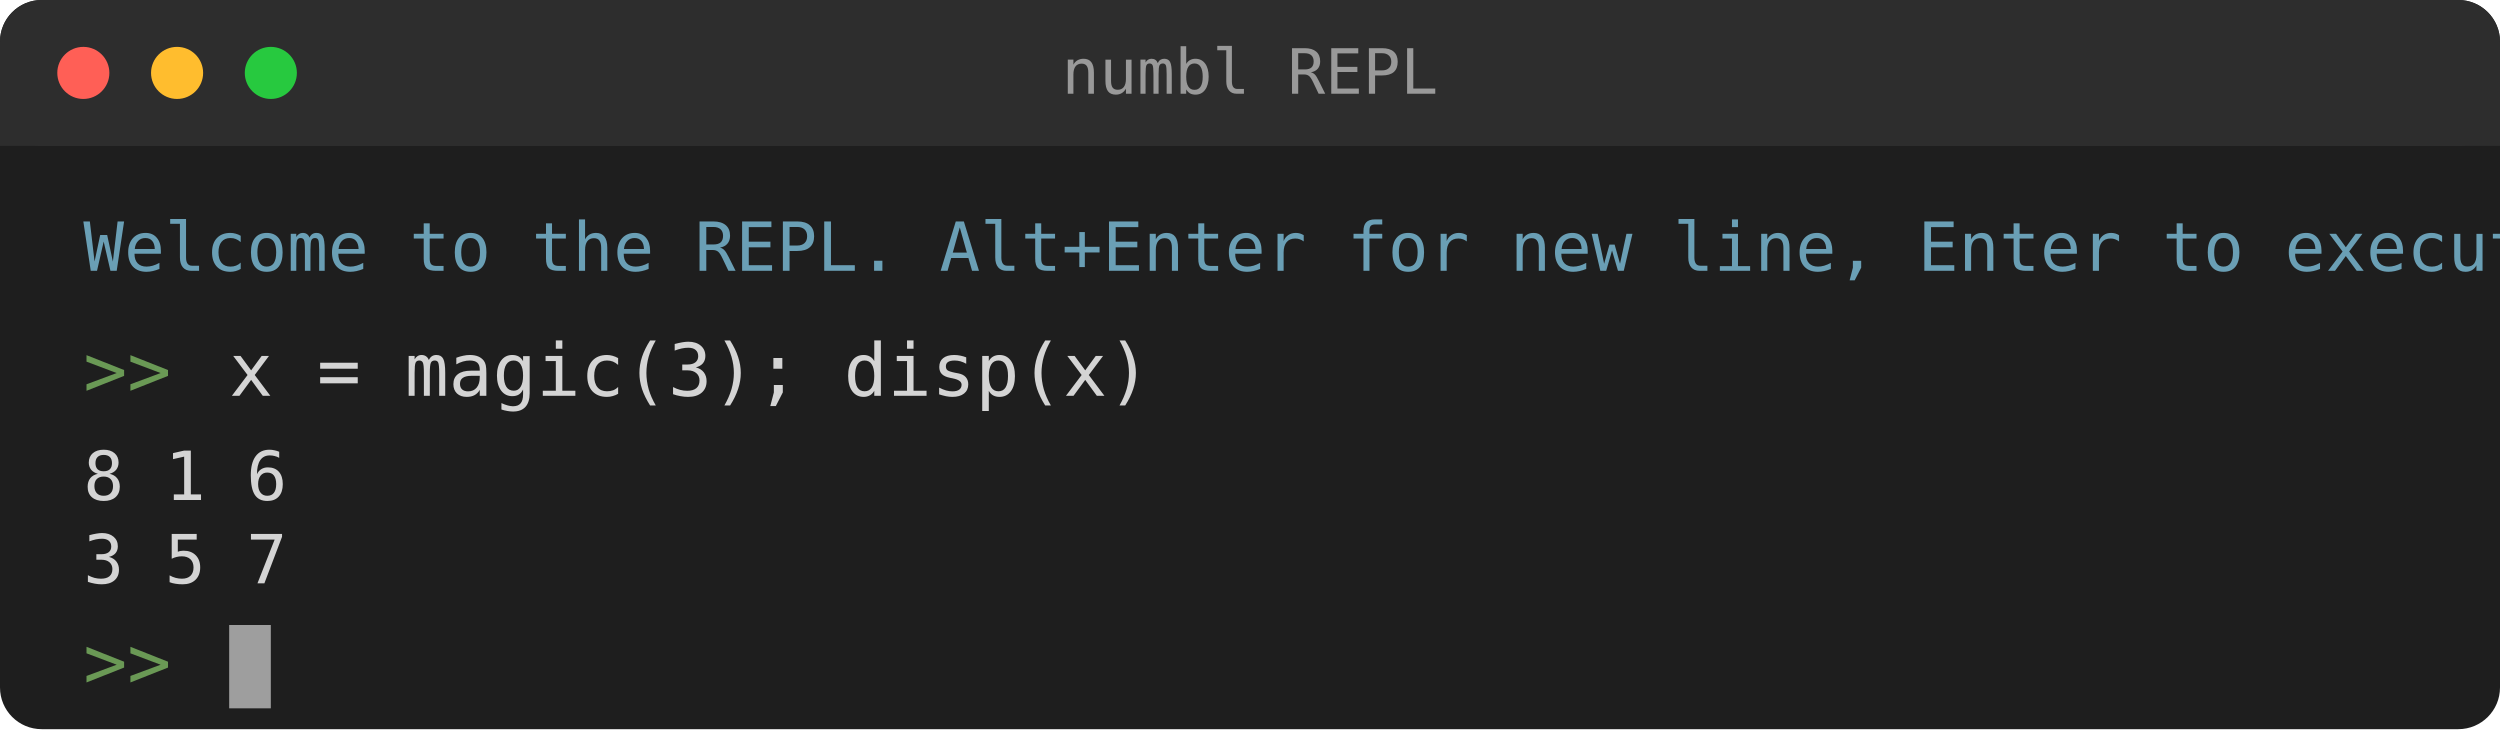
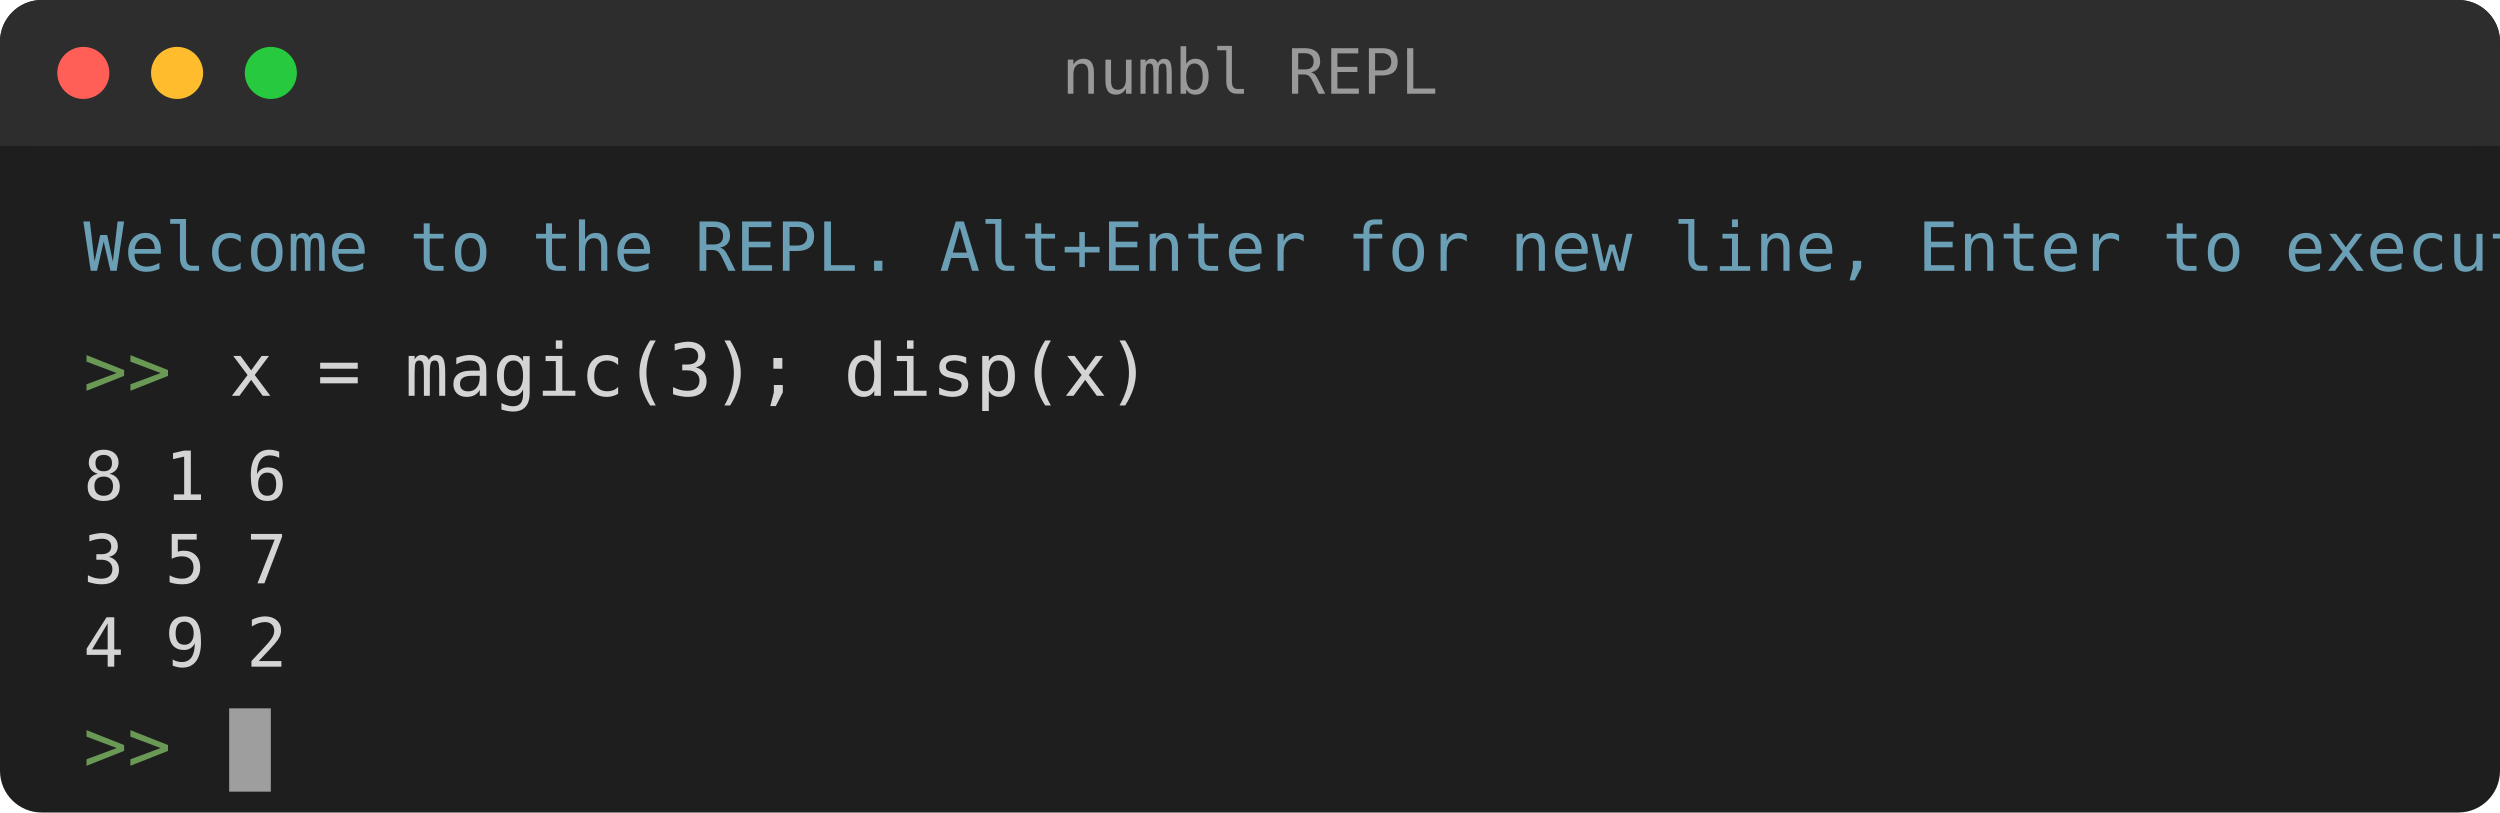
- <svg xmlns="http://www.w3.org/2000/svg" width="480" height="140" viewBox="0 0 480 140">
-   <rect width="480" height="140" rx="8" fill="#1e1e1e" />
+ <svg xmlns="http://www.w3.org/2000/svg" width="480" height="156" viewBox="0 0 480 156">
+   <rect width="480" height="156" rx="8" fill="#1e1e1e" />
  <rect width="480" height="28" rx="8" fill="#2d2d2d" />
  <rect y="20" width="480" height="8" fill="#2d2d2d" />
  <circle cx="16" cy="14" r="5" fill="#ff5f56" />
  <circle cx="34" cy="14" r="5" fill="#ffbd2e" />
  <circle cx="52" cy="14" r="5" fill="#27c93f" />
  <text x="240" y="18" text-anchor="middle" fill="#999" font-family="monospace" font-size="12">numbl REPL</text>
  <text x="16" y="52" fill="#6a9fb5" font-family="monospace" font-size="13">Welcome to the REPL. Alt+Enter for new line, Enter to execute.</text>
  <text x="16" y="76" fill="#6a9955" font-family="monospace" font-size="14">&gt;&gt;</text>
  <text x="44" y="76" fill="#d4d4d4" font-family="monospace" font-size="14">x = magic(3); disp(x)</text>
  <text x="16" y="96" fill="#d4d4d4" font-family="monospace" font-size="13">     8     1     6</text>
  <text x="16" y="112" fill="#d4d4d4" font-family="monospace" font-size="13">     3     5     7</text>
-   <text x="16" y="132" fill="#6a9955" font-family="monospace" font-size="14">&gt;&gt;</text>
-   <rect x="44" y="120" width="8" height="16" fill="#d4d4d4" opacity="0.7" />
+   <text x="16" y="128" fill="#d4d4d4" font-family="monospace" font-size="13">     4     9     2</text>
+   <text x="16" y="148" fill="#6a9955" font-family="monospace" font-size="14">&gt;&gt;</text>
+   <rect x="44" y="136" width="8" height="16" fill="#d4d4d4" opacity="0.7" />
</svg>
